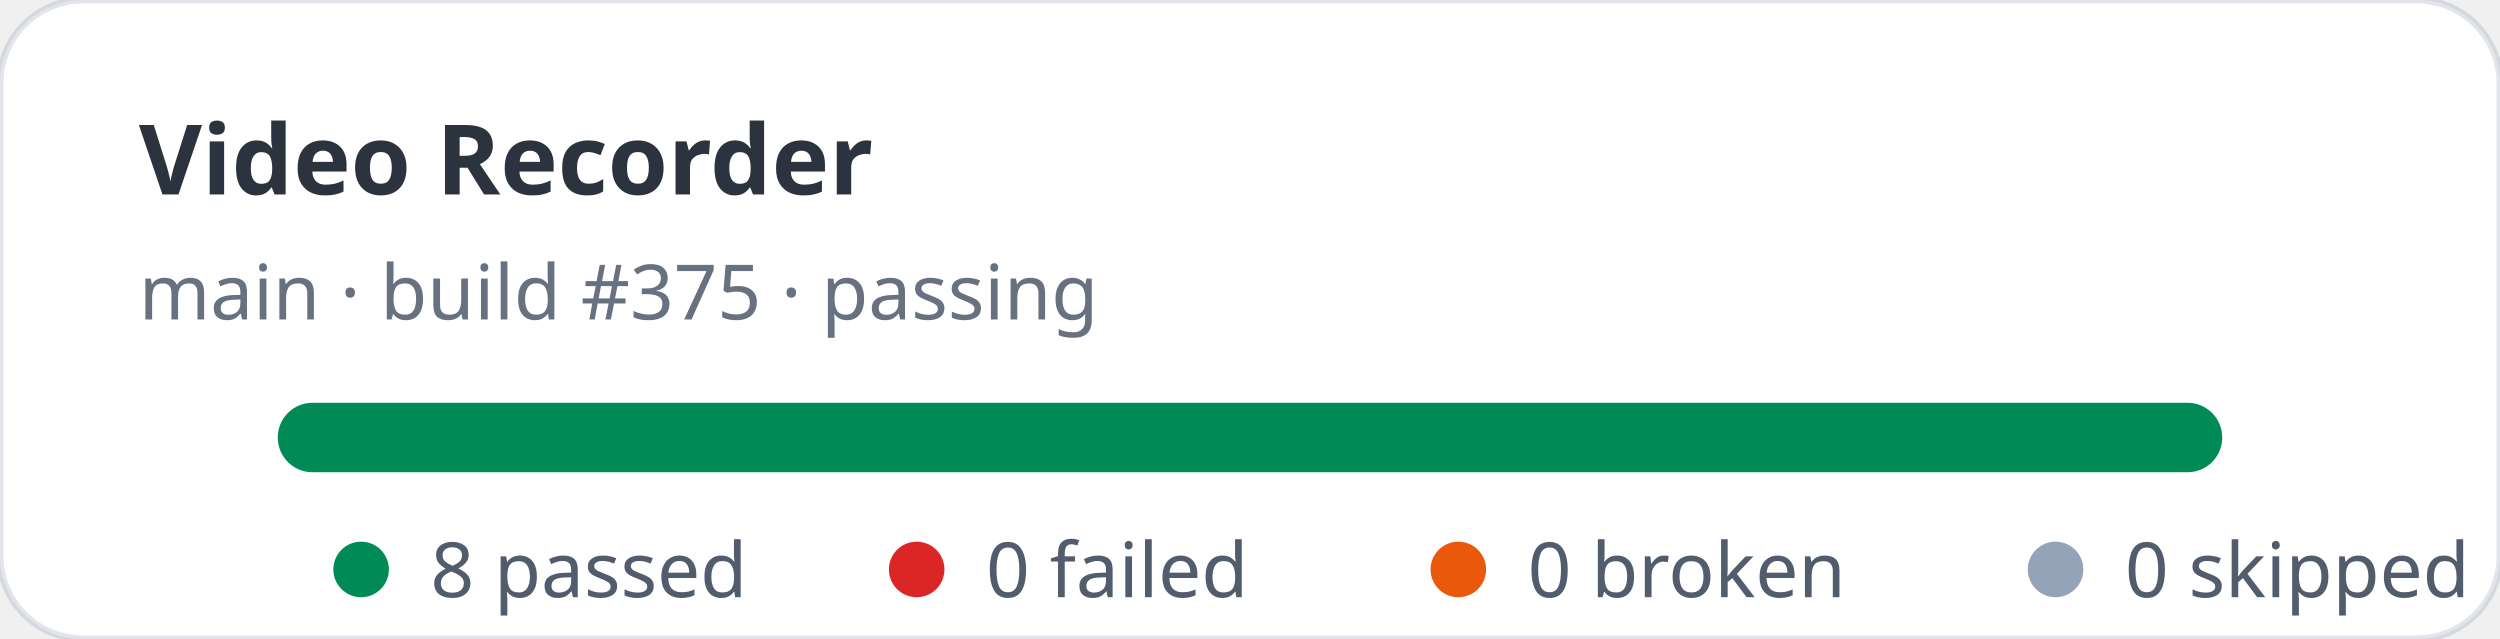
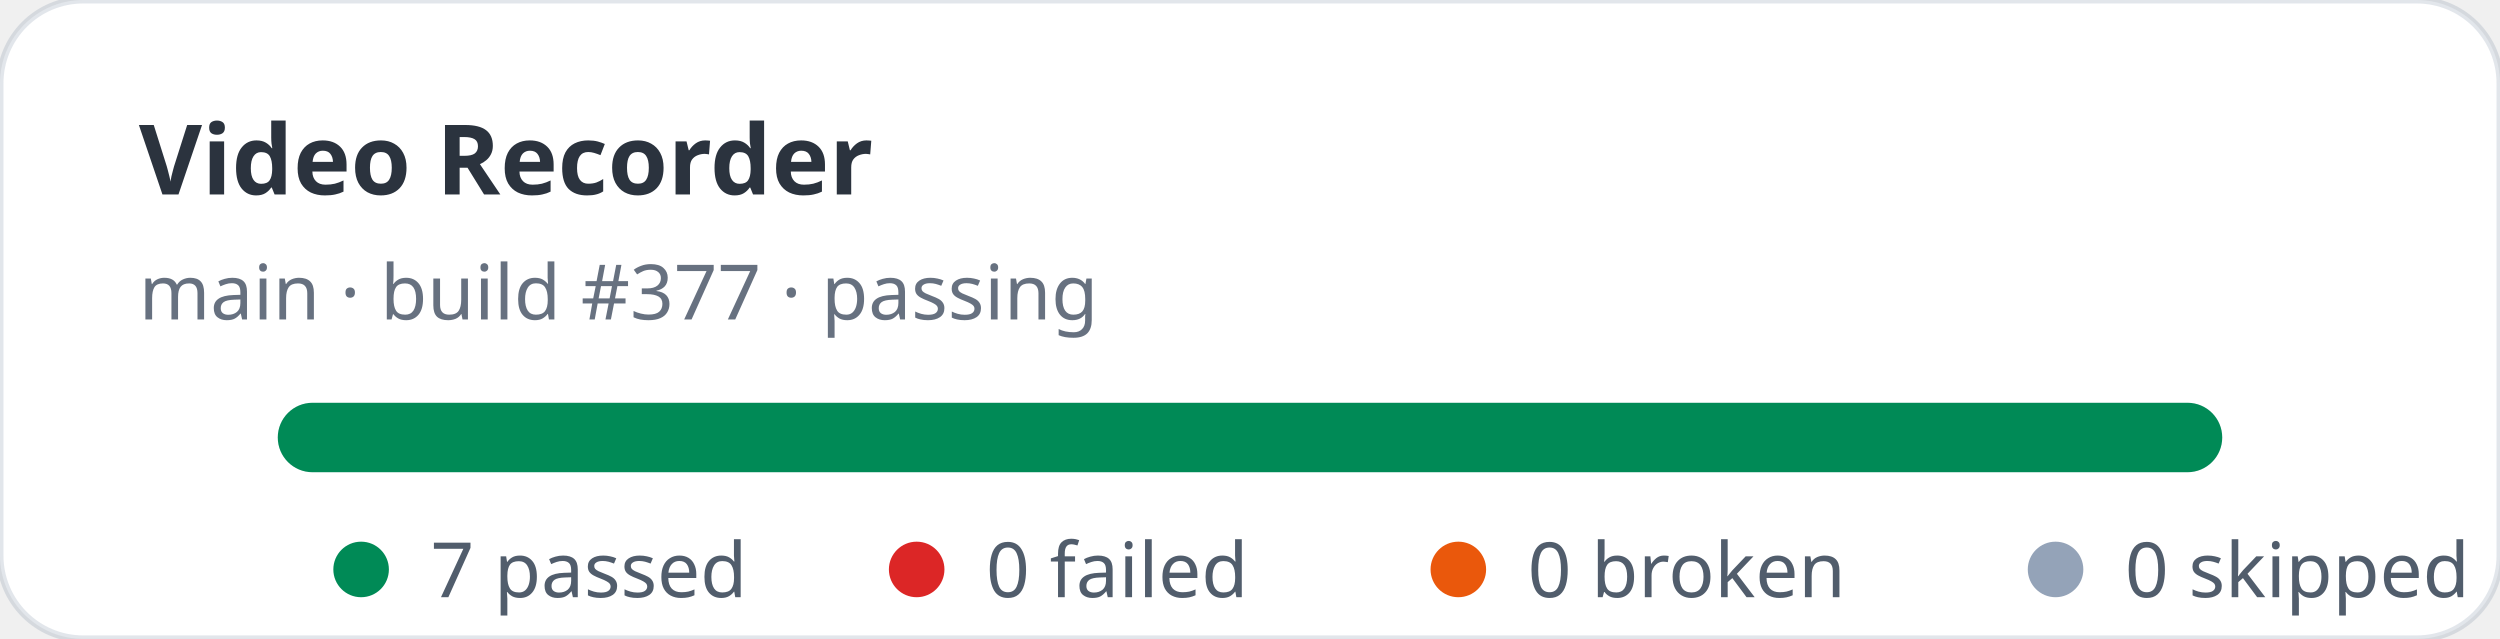
- <svg xmlns="http://www.w3.org/2000/svg" width="360" height="92" viewBox="0 0 360 92" role="img" aria-label="Video Recorder stats: 8 passed, 0 failed">
+ <svg xmlns="http://www.w3.org/2000/svg" width="360" height="92" viewBox="0 0 360 92" role="img" aria-label="Video Recorder stats: 7 passed, 0 failed">
  <rect width="360" height="92" rx="12" fill="#ffffff" stroke="rgba(11,48,86,0.12)" />
  <text x="20" y="28" fill="rgba(1,10,24,0.83)" font-family="ui-sans-serif,system-ui,sans-serif" font-size="14" font-weight="700">Video Recorder</text>
-   <text x="20" y="46" fill="rgba(2,19,44,0.6)" font-family="ui-sans-serif,system-ui,sans-serif" font-size="11">main · build #375 · passing</text>
+   <text x="20" y="46" fill="rgba(2,19,44,0.6)" font-family="ui-sans-serif,system-ui,sans-serif" font-size="11">main · build #377 · passing</text>
  <rect x="40" y="58" width="280" height="10" rx="5" fill="#e2e8f0" />
  <rect x="40" y="58" width="280" height="10" rx="5" fill="#008a56" />
  <g font-family="ui-sans-serif,system-ui,sans-serif" font-size="11" fill="rgba(1,18,40,0.68)">
    <circle cx="52" cy="82" r="4" fill="#008a56" />
-     <text x="62" y="86">8 passed</text>
+     <text x="62" y="86">7 passed</text>
    <circle cx="132" cy="82" r="4" fill="#dc2626" />
    <text x="142" y="86">0 failed</text>
    <circle cx="210" cy="82" r="4" fill="#ea580c" />
    <text x="220" y="86">0 broken</text>
    <circle cx="296" cy="82" r="4" fill="#94a3b8" />
    <text x="306" y="86">0 skipped</text>
  </g>
</svg>
